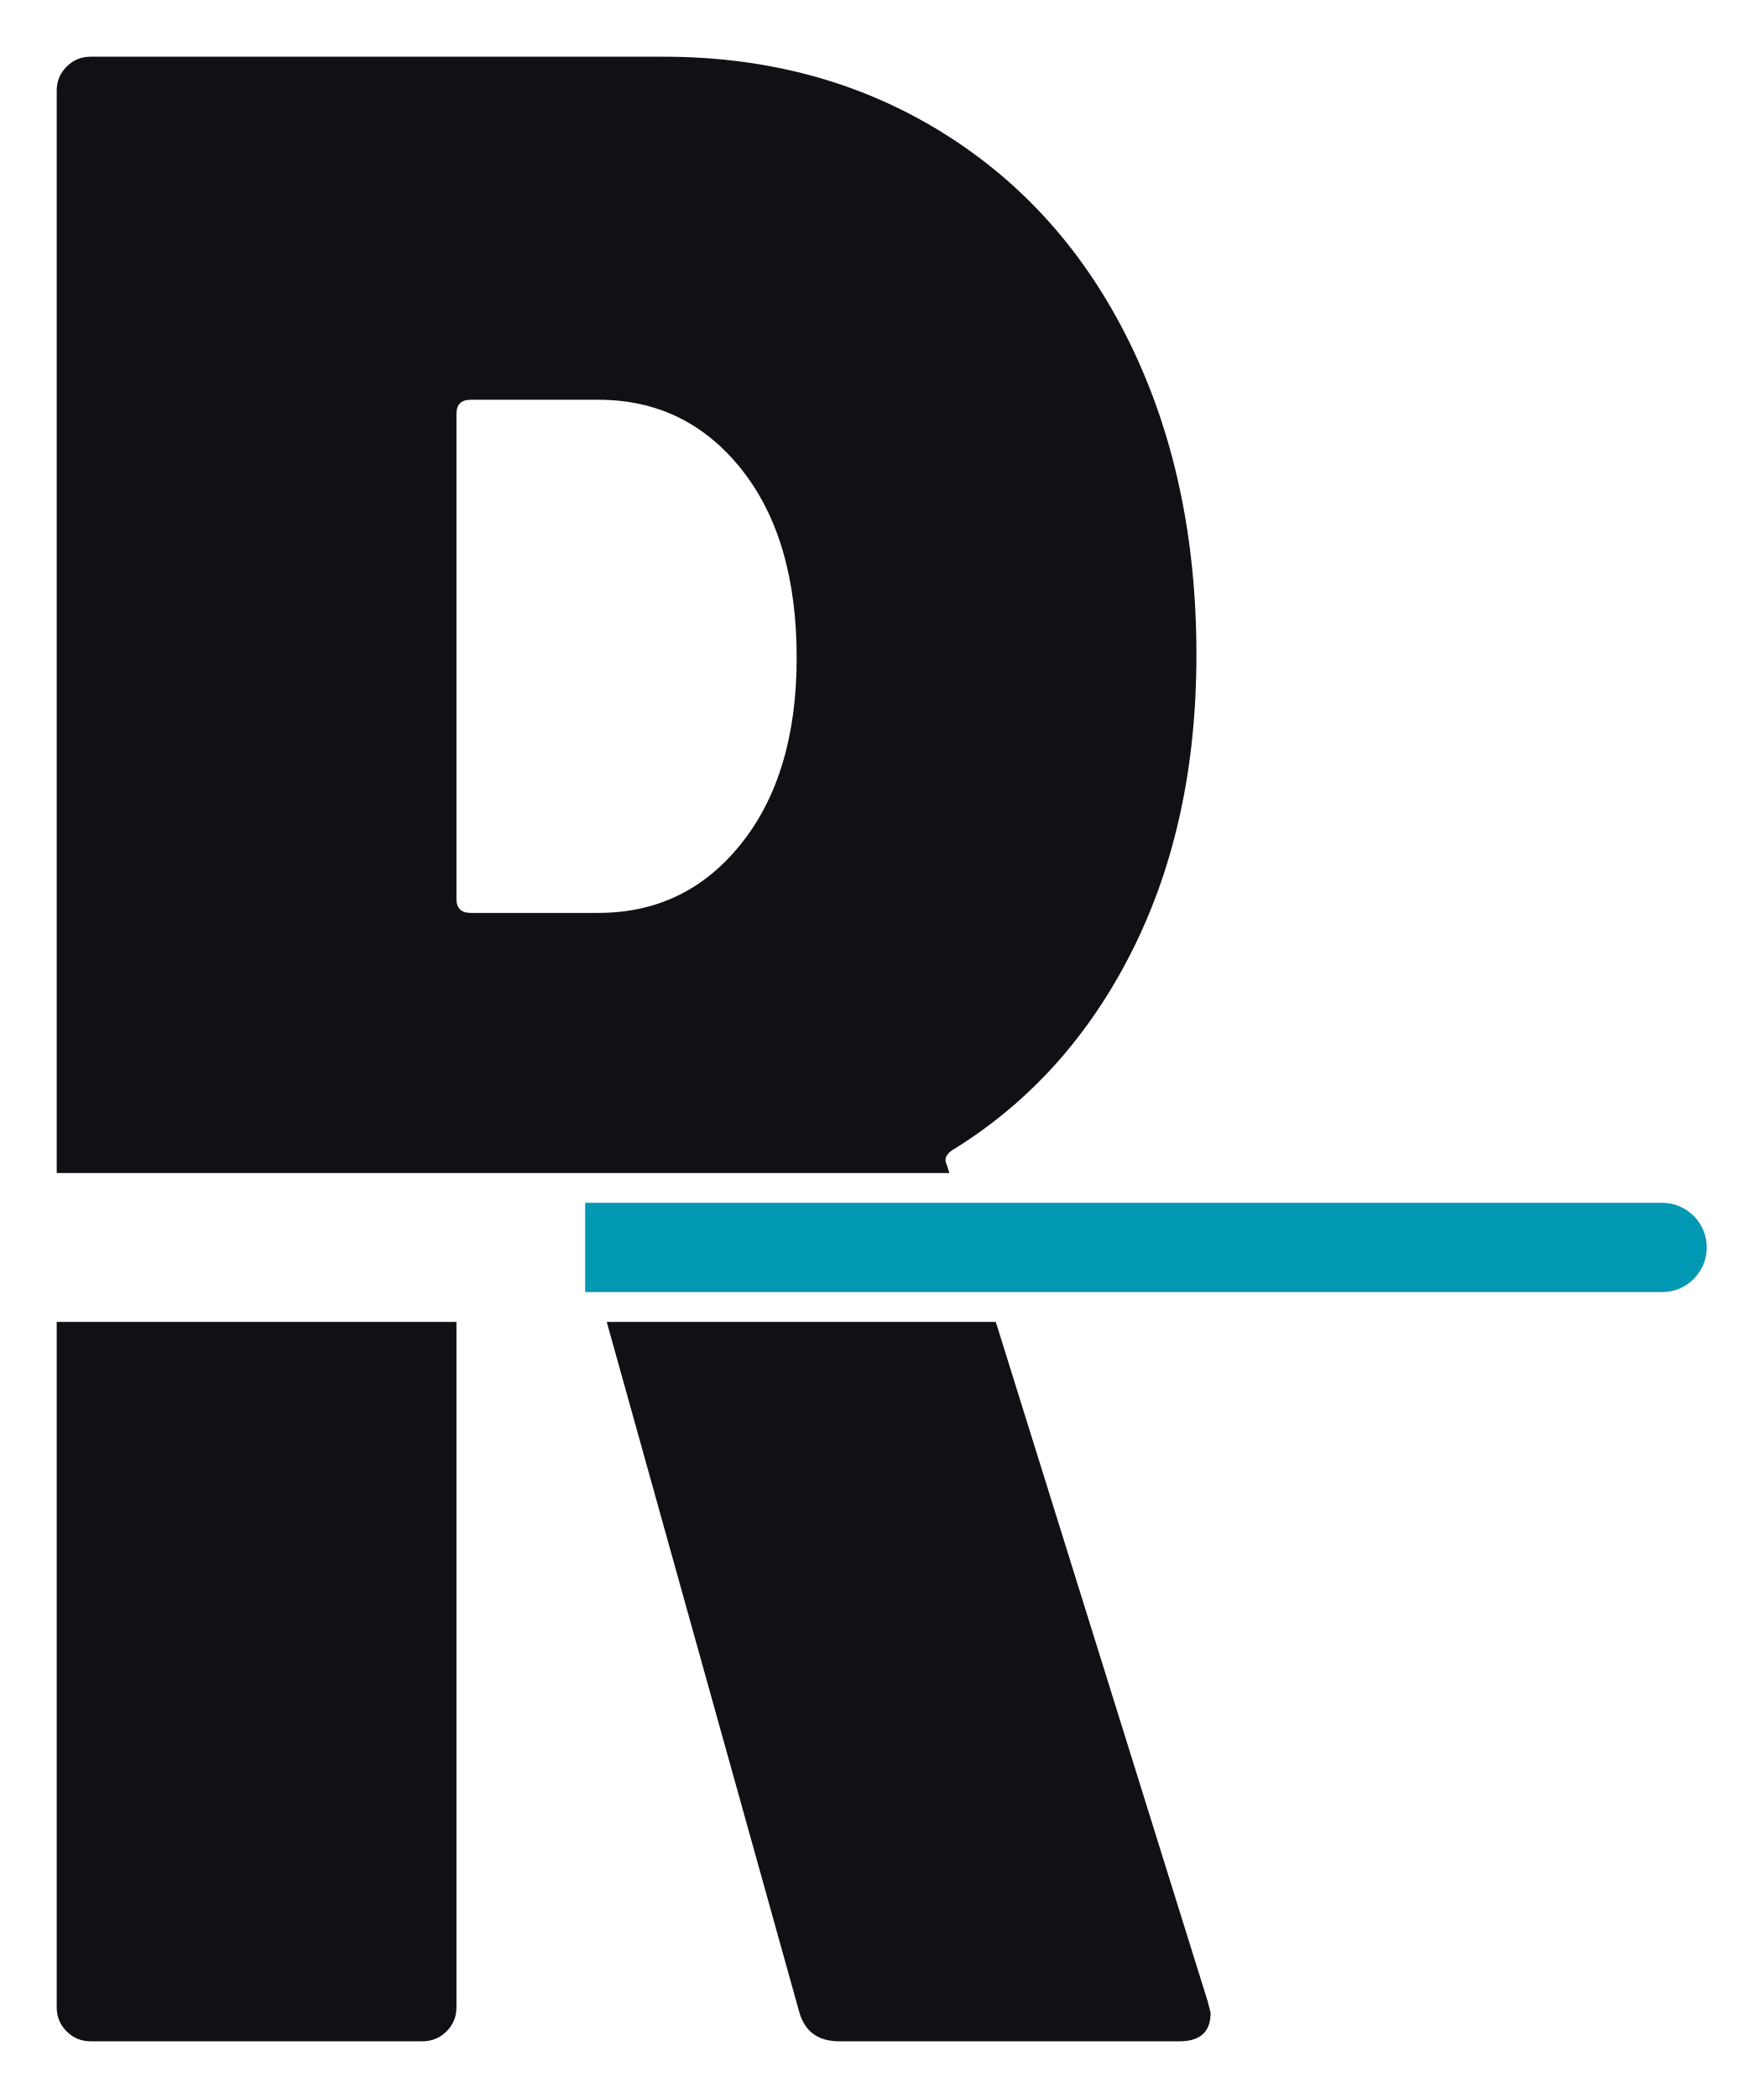
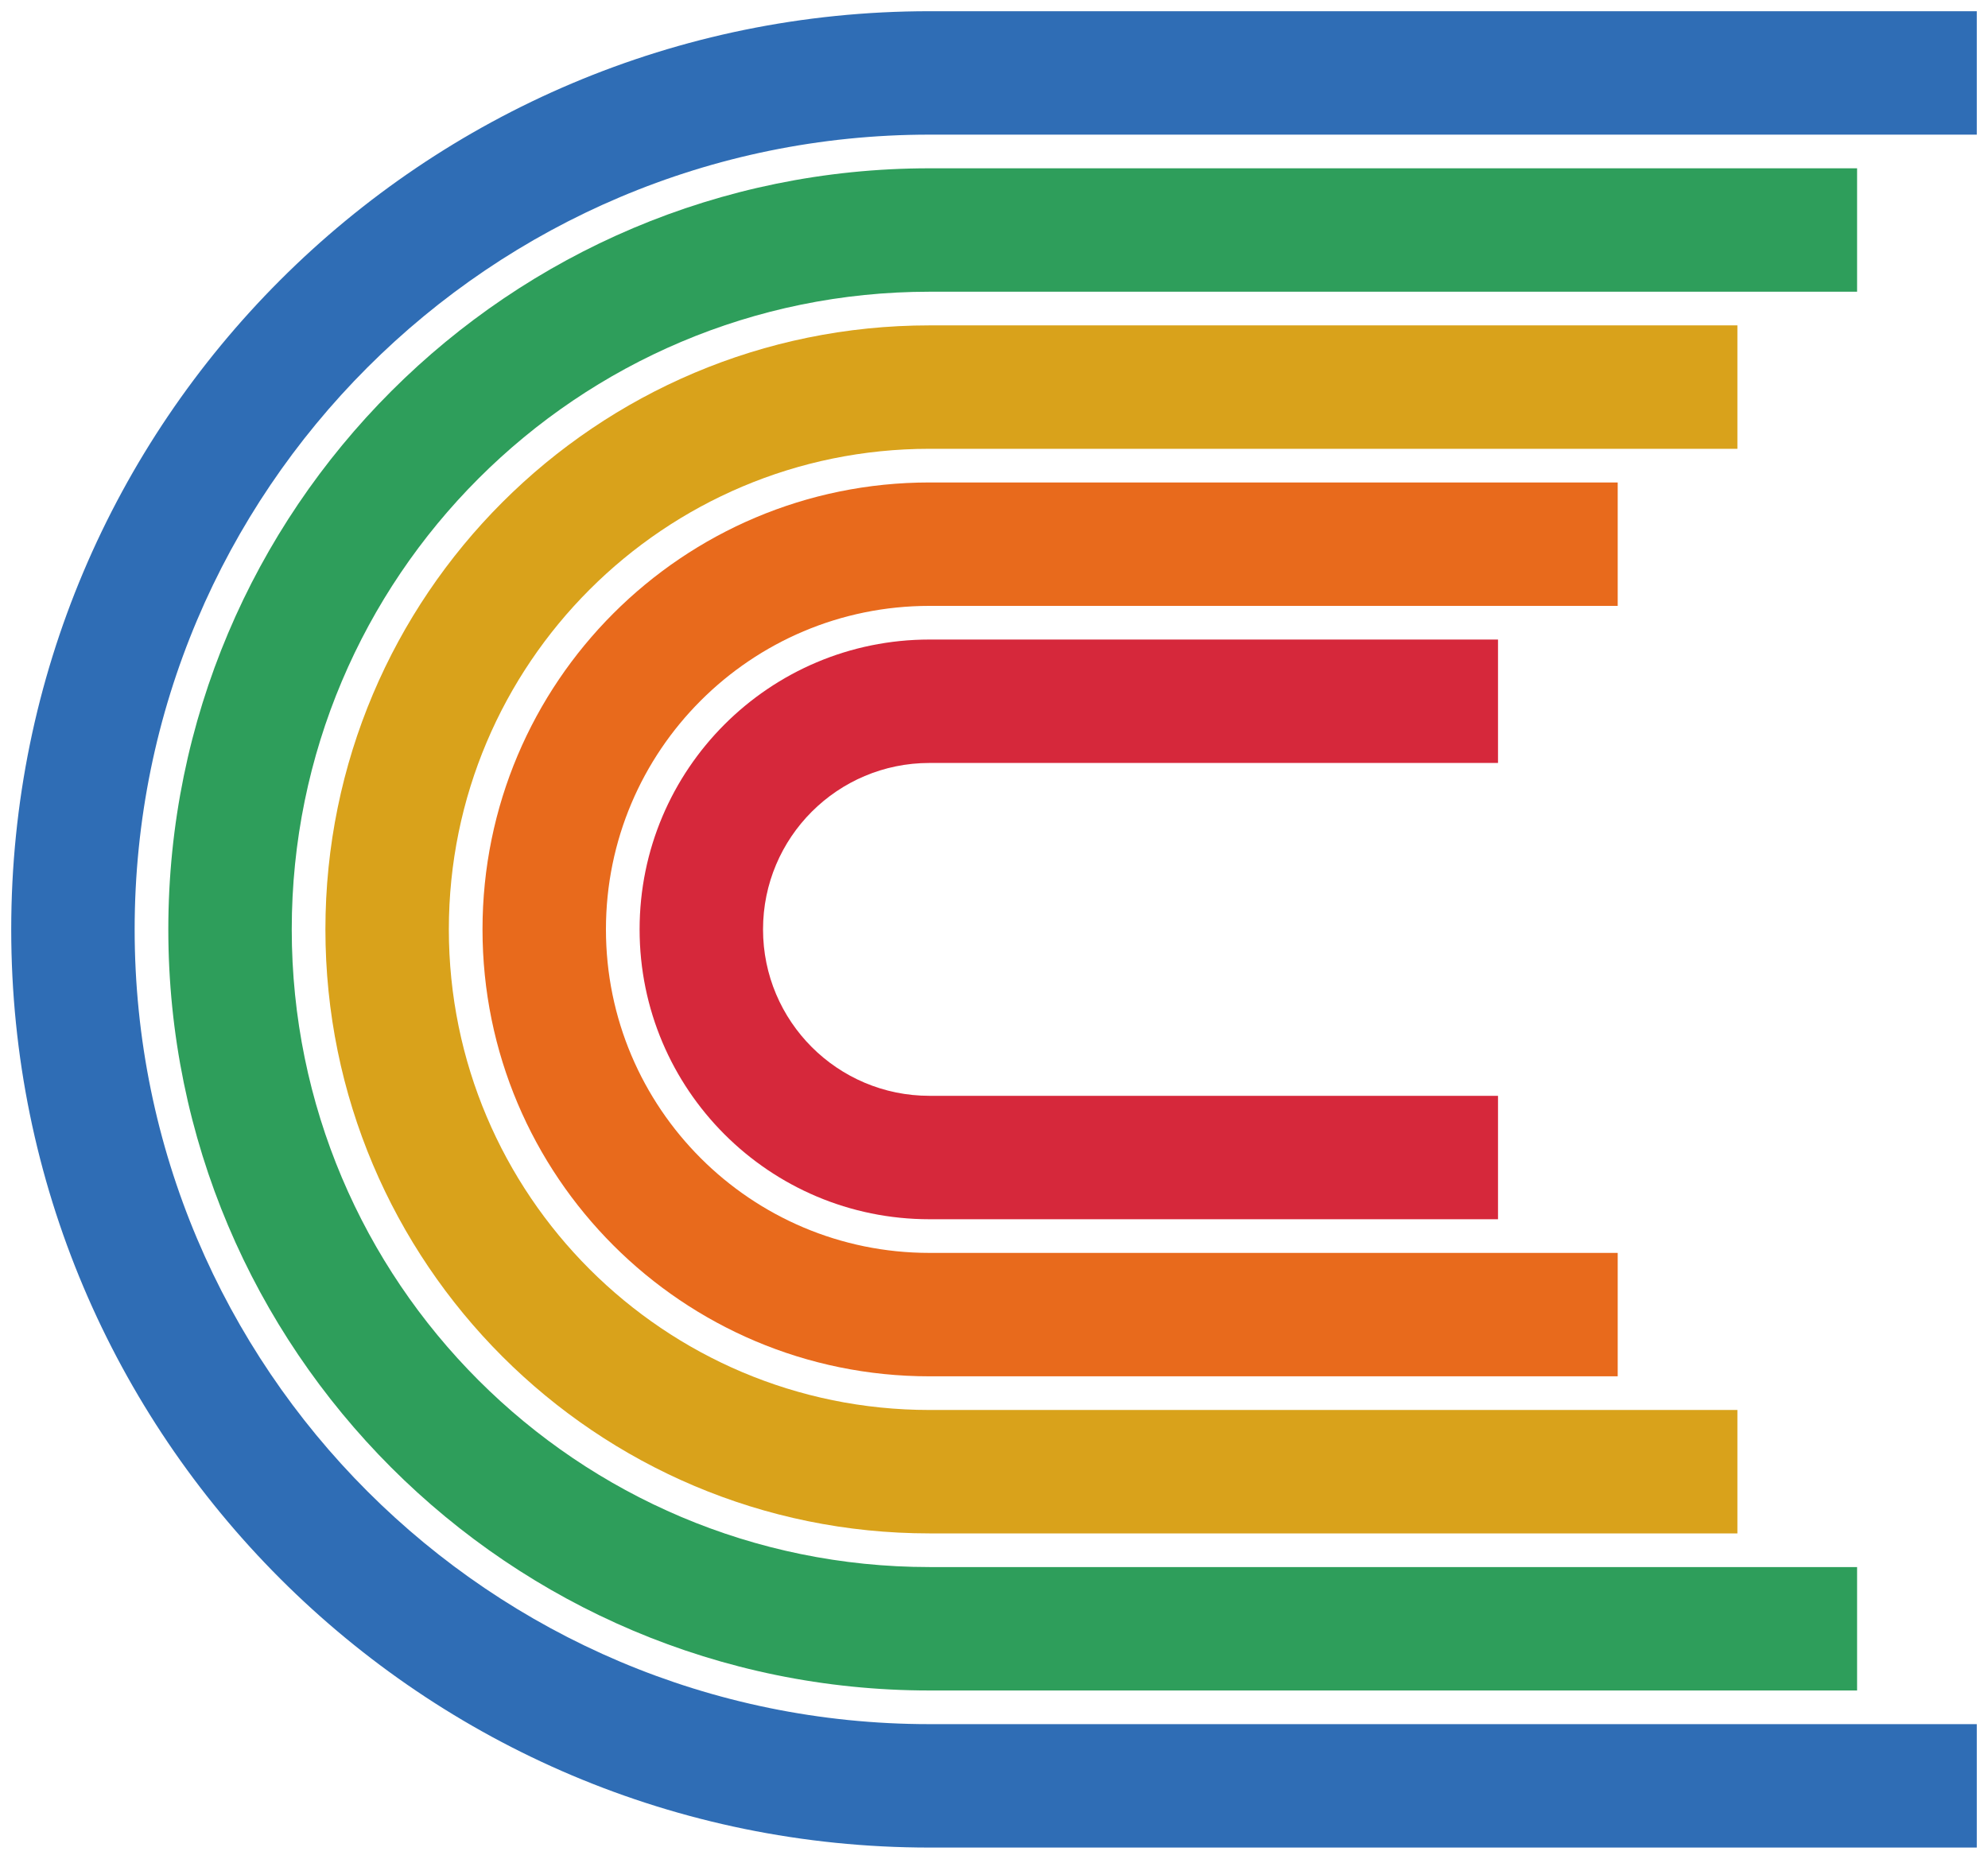
- <svg xmlns="http://www.w3.org/2000/svg" viewBox="0 0 622 740" width="622" height="740">
-   <path fill="#0F1114" d="M20 413.75H334.86L334 411Q333 409 334 407.5Q335 406 337 405Q377 380 399.5 335Q422 290 422 231Q422 169 398.5 121Q375 73 332 46.5Q289 20 234 20H32Q27 20 23.5 23.5Q20 27 20 32V413.75ZM282 710Q285 720 296 720H416Q427 720 427 710L426 706L351.23 466.25H214ZM161 466.25H20V708Q20 713 23.5 716.5Q27 720 32 720H149Q154 720 157.5 716.5Q161 713 161 708V466.25ZM161 146Q161 141 166 141H211Q242 141 261.5 165.5Q281 190 281 232Q281 273 261.5 297.5Q242 322 211 322H166Q161 322 161 317Z" />
-   <path fill="#0098B2" d="M206.39 455.75H586.25C594.95 455.75 602 448.7 602 440C602 431.3 594.95 424.25 586.25 424.25H206.39Z" />
+ <svg xmlns="http://www.w3.org/2000/svg" viewBox="0 0 531.5 497" width="531.5" height="497">
+   <path fill="#2F6DB5" d="M528.5 3L248.5 3C112.91 3 3 112.91 3 248.5C3 384.09 112.91 494 248.5 494L528.5 494L528.5 461L248.5 461C131.14 461 36 365.86 36 248.5C36 131.14 131.14 36 248.5 36L528.5 36Z" />
+   <path fill="#2E9E5B" d="M496.5 45L248.5 45C136.11 45 45 136.11 45 248.5C45 360.89 136.11 452 248.5 452L496.5 452L496.5 419L248.5 419C154.34 419 78 342.66 78 248.5C78 154.34 154.34 78 248.5 78L496.5 78Z" />
+   <path fill="#D9A21B" d="M464.5 87L248.5 87C159.31 87 87 159.31 87 248.5C87 337.69 159.31 410 248.5 410L464.5 410L464.5 377L248.5 377C177.53 377 120 319.47 120 248.5C120 177.53 177.53 120 248.5 120L464.5 120Z" />
+   <path fill="#E86A1C" d="M432.5 129L248.5 129C182.5 129 129 182.5 129 248.5C129 314.5 182.5 368 248.5 368L432.5 368L432.5 335L248.5 335C200.73 335 162 296.27 162 248.5C162 200.73 200.73 162 248.5 162L432.5 162Z" />
+   <path fill="#D6283B" d="M400.5 171L248.5 171C205.7 171 171 205.7 171 248.5C171 291.3 205.7 326 248.5 326L400.5 326L400.5 293L248.5 293C223.92 293 204 273.08 204 248.5C204 223.92 223.92 204 248.5 204L400.5 204Z" />
</svg>
